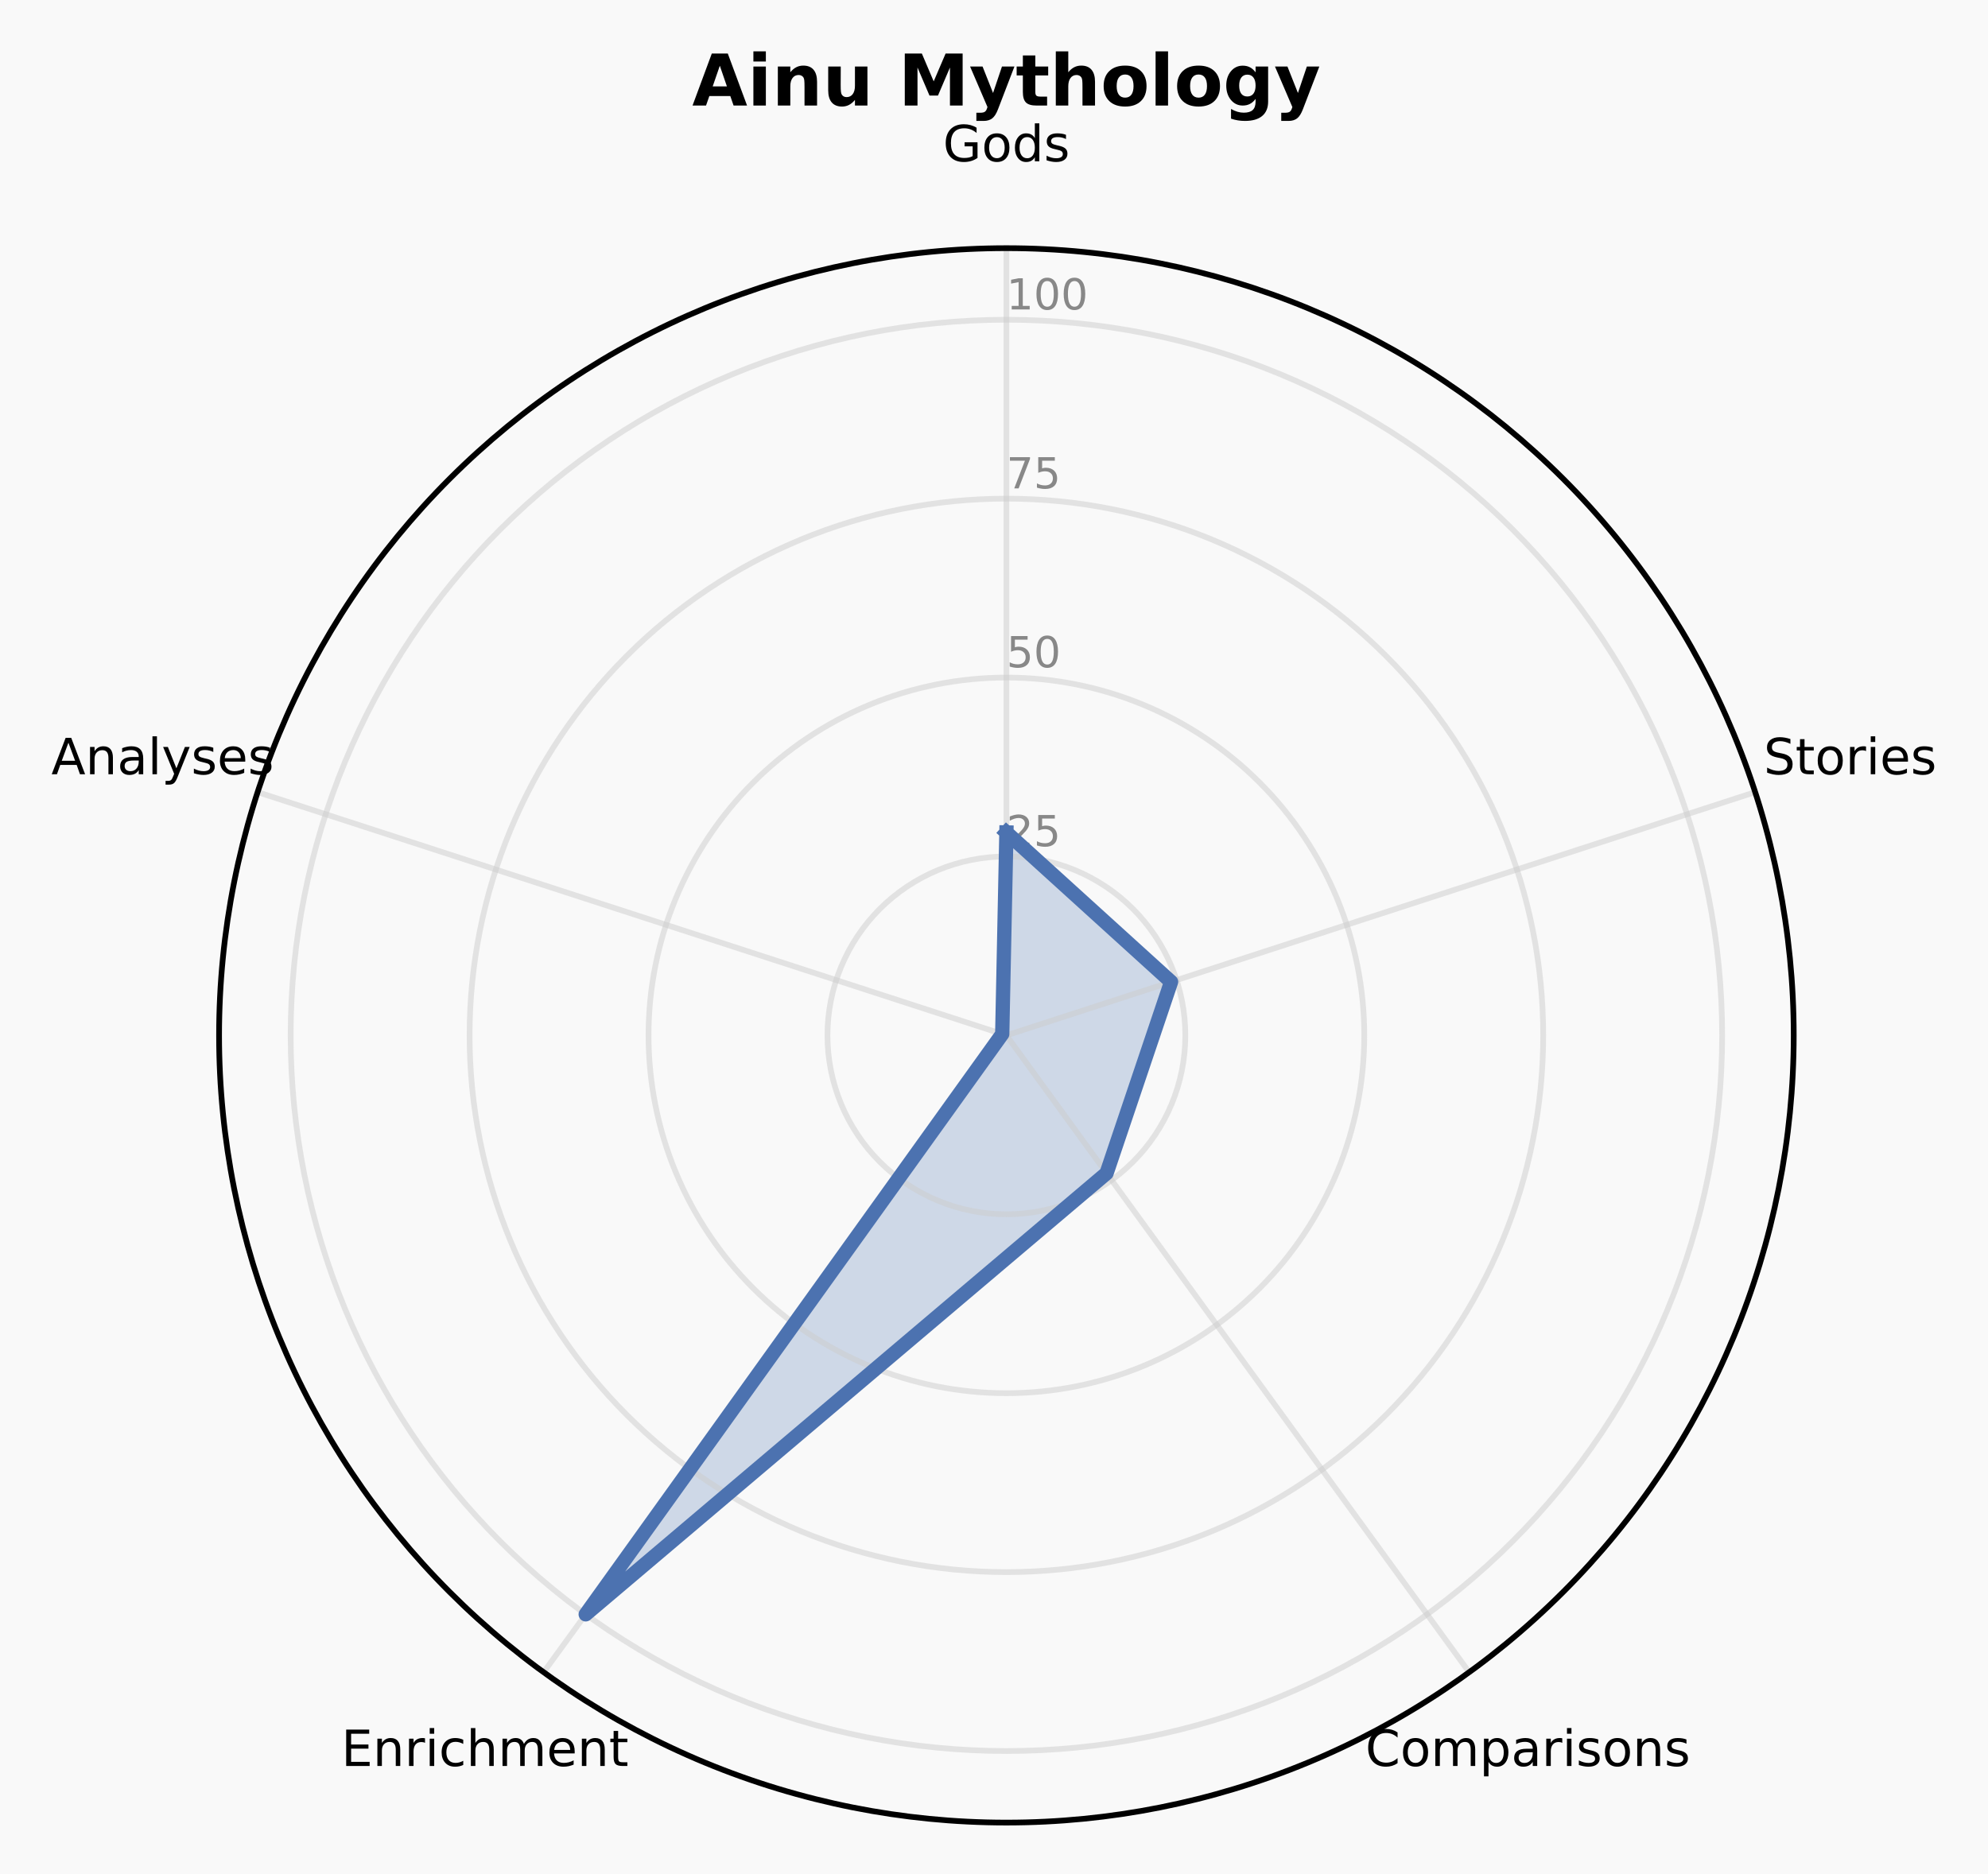
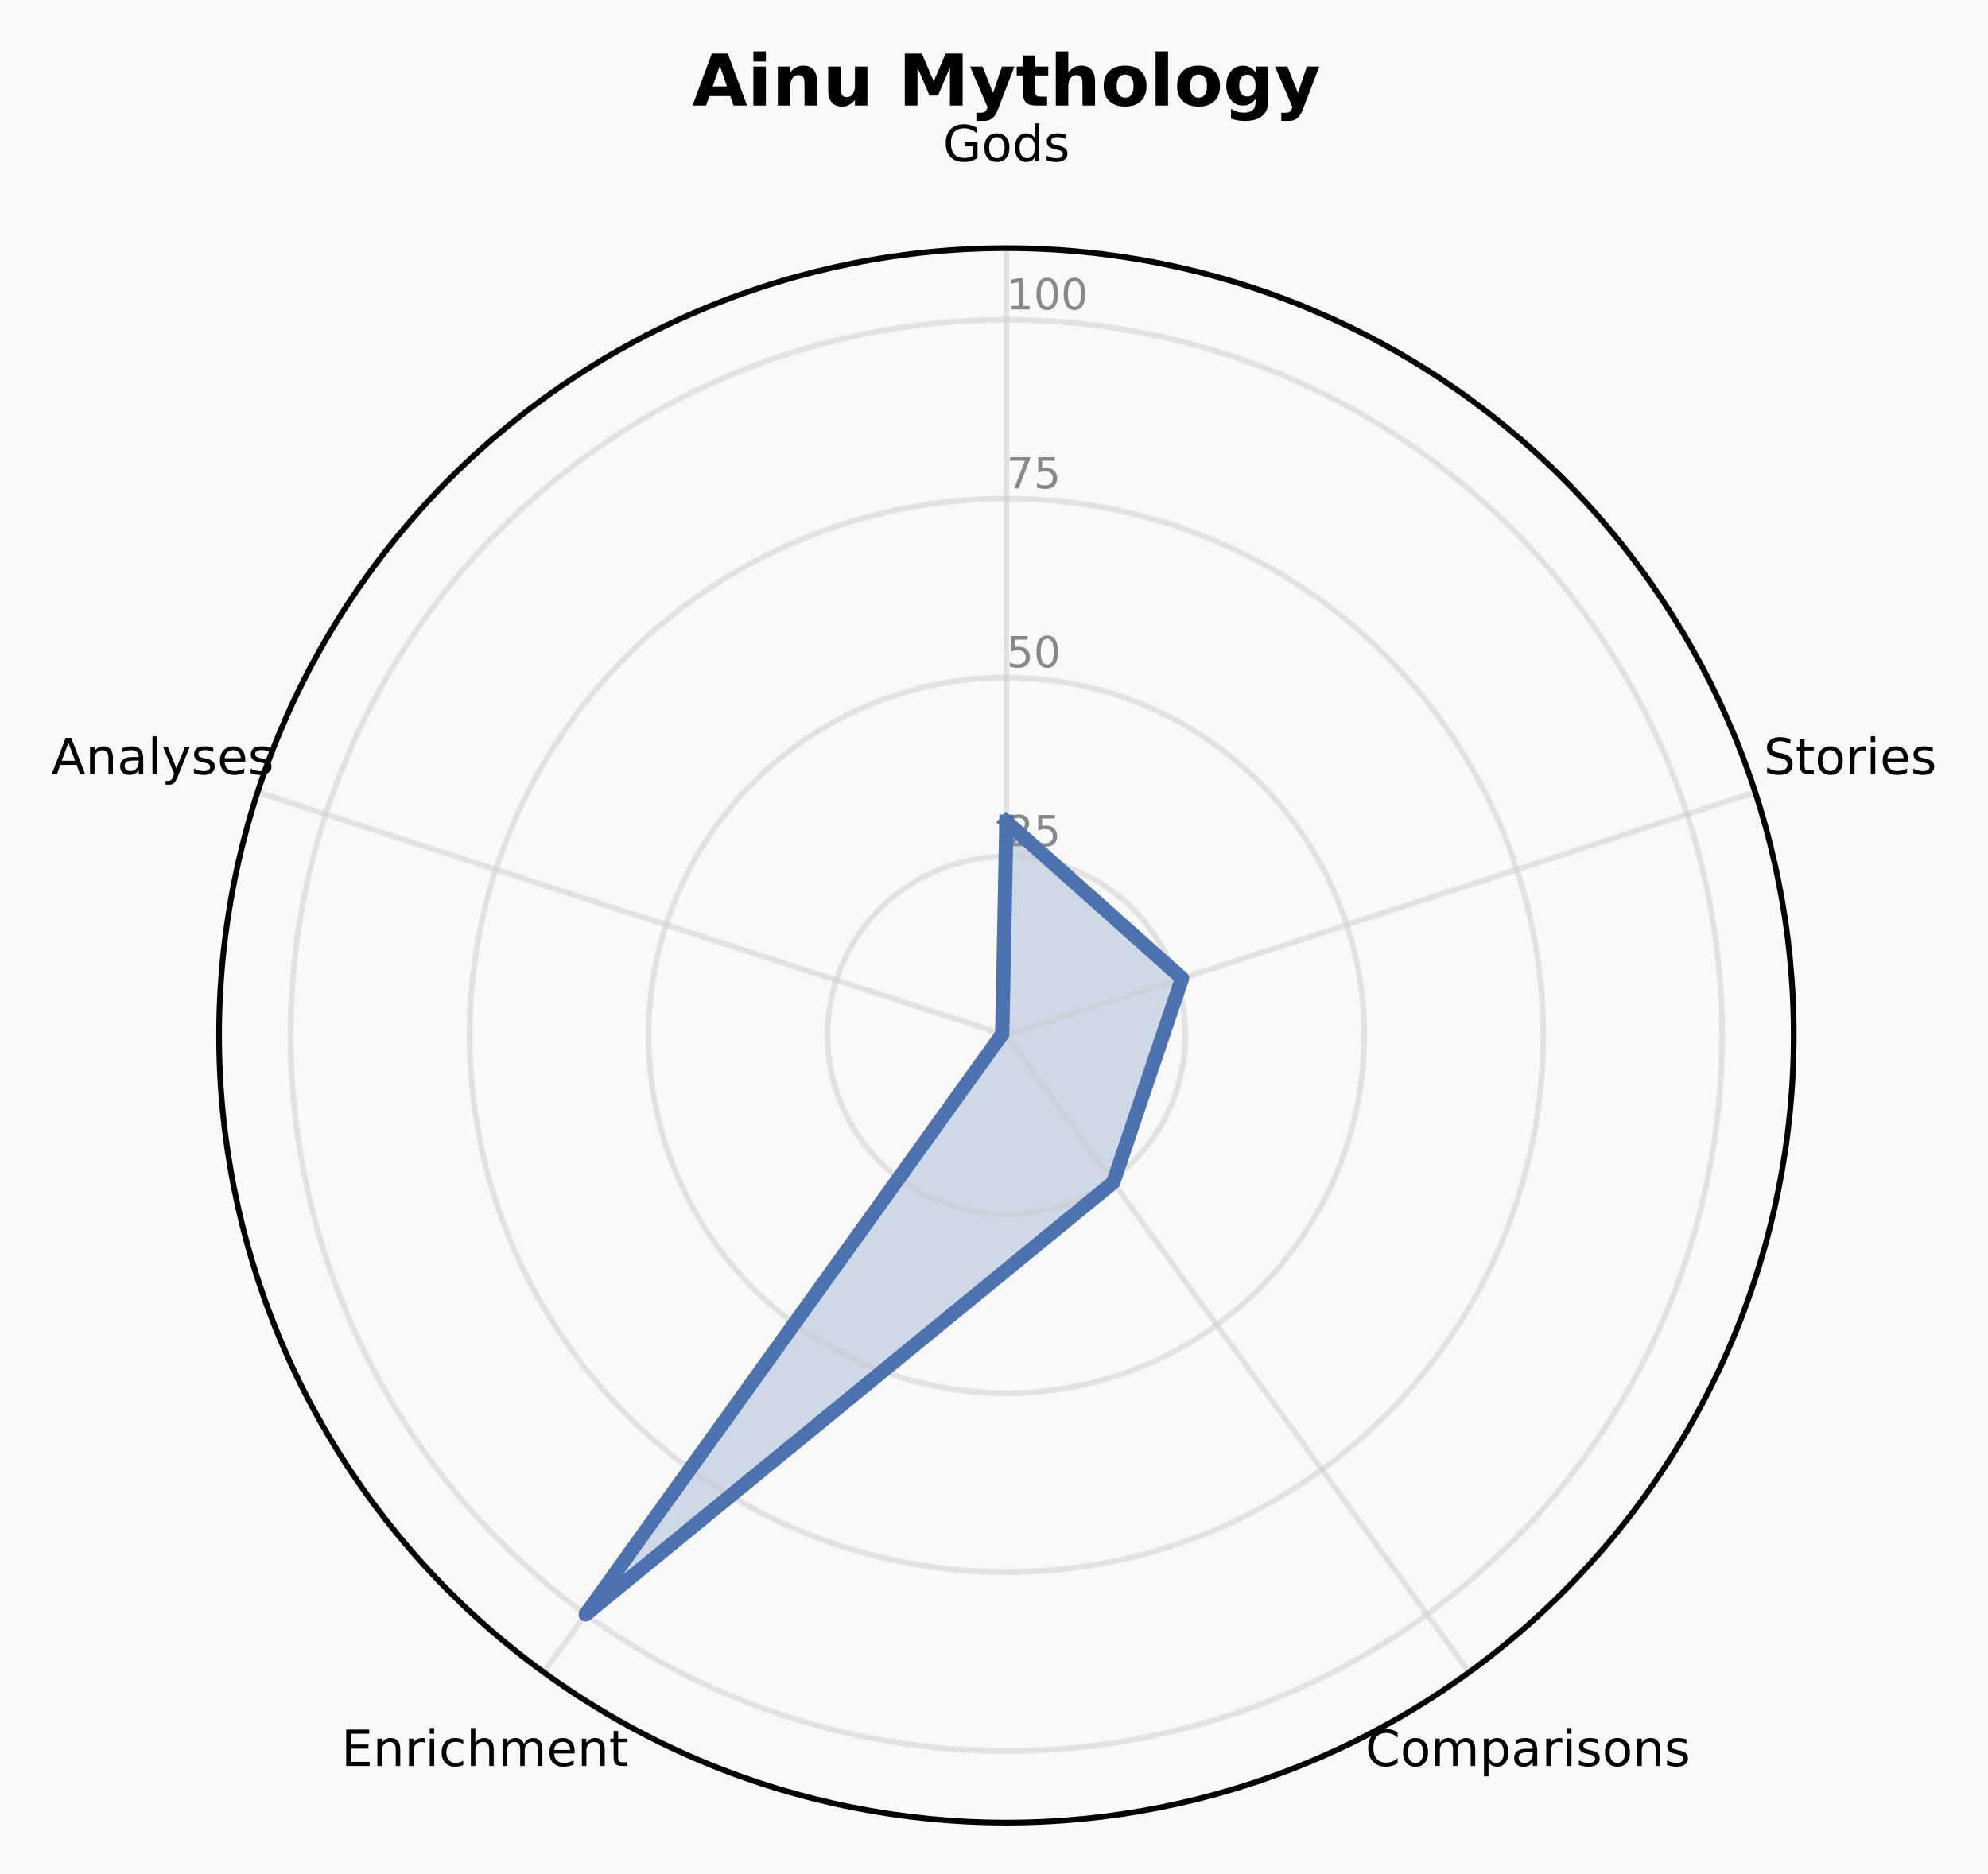
<svg xmlns="http://www.w3.org/2000/svg" xmlns:xlink="http://www.w3.org/1999/xlink" width="278.709pt" height="262.758pt" viewBox="0 0 278.709 262.758" version="1.1">
  <defs>
    <style type="text/css">*{stroke-linejoin: round; stroke-linecap: butt}</style>
  </defs>
  <g id="figure_1">
    <g id="patch_1">
      <path d="M 0 262.758  L 278.709 262.758  L 278.709 0  L 0 0  z " style="fill: #f9f9f9" />
    </g>
    <g id="axes_1">
      <g id="patch_2">
        <path d="M 251.473 145.178  C 251.473 130.683 248.618 116.329 243.071 102.938  C 237.524 89.546 229.393 77.377 219.143 67.128  C 208.894 56.878 196.725 48.748 183.334 43.201  C 169.942 37.654 155.588 34.798 141.093 34.798  C 126.598 34.798 112.244 37.654 98.853 43.201  C 85.461 48.748 73.293 56.878 63.043 67.128  C 52.794 77.377 44.663 89.546 39.116 102.938  C 33.569 116.329 30.714 130.683 30.714 145.178  C 30.714 159.673 33.569 174.027 39.116 187.418  C 44.663 200.81 52.794 212.979 63.043 223.228  C 73.293 233.478 85.461 241.609 98.853 247.155  C 112.244 252.702 126.598 255.558 141.093 255.558  C 155.588 255.558 169.942 252.702 183.334 247.155  C 196.725 241.609 208.894 233.478 219.143 223.228  C 229.393 212.979 237.524 200.81 243.071 187.418  C 248.618 174.027 251.473 159.673 251.473 145.178  M 141.093 145.178  C 141.093 145.178 141.093 145.178 141.093 145.178  C 141.093 145.178 141.093 145.178 141.093 145.178  C 141.093 145.178 141.093 145.178 141.093 145.178  C 141.093 145.178 141.093 145.178 141.093 145.178  C 141.093 145.178 141.093 145.178 141.093 145.178  C 141.093 145.178 141.093 145.178 141.093 145.178  C 141.093 145.178 141.093 145.178 141.093 145.178  C 141.093 145.178 141.093 145.178 141.093 145.178  C 141.093 145.178 141.093 145.178 141.093 145.178  C 141.093 145.178 141.093 145.178 141.093 145.178  C 141.093 145.178 141.093 145.178 141.093 145.178  C 141.093 145.178 141.093 145.178 141.093 145.178  C 141.093 145.178 141.093 145.178 141.093 145.178  C 141.093 145.178 141.093 145.178 141.093 145.178  C 141.093 145.178 141.093 145.178 141.093 145.178  C 141.093 145.178 141.093 145.178 141.093 145.178  z " style="fill: #f9f9f9" />
      </g>
      <g id="patch_3">
-         <path d="M 141.093 116.722  L 164.182 137.676  L 155.136 164.507  L 82.112 226.359  L 140.508 144.988  z " clip-path="url(#pe33386f9a4)" style="fill: #4c72b0; opacity: 0.25; stroke: #4c72b0; stroke-linejoin: miter" />
+         <path d="M 141.093 115.224  L 165.721 137.176  L 156.073 165.795  L 82.112 226.359  L 140.508 144.988  z " clip-path="url(#p80a56d1b6e)" style="fill: #4c72b0; opacity: 0.25; stroke: #4c72b0; stroke-linejoin: miter" />
      </g>
      <g id="matplotlib.axis_1">
        <g id="xtick_1">
          <g id="line2d_1">
-             <path d="M 141.093 145.178  L 141.093 34.798  " clip-path="url(#pe33386f9a4)" style="fill: none; stroke: #cccccc; stroke-opacity: 0.5; stroke-width: 0.8; stroke-linecap: square" />
+             <path d="M 141.093 145.178  L 141.093 34.798  " clip-path="url(#p80a56d1b6e)" style="fill: none; stroke: #cccccc; stroke-opacity: 0.5; stroke-width: 0.8; stroke-linecap: square" />
          </g>
          <g id="text_1">
            <g transform="translate(132.1945 22.61707) scale(0.07 -0.07)">
              <defs>
                <path id="DejaVuSans-2a" d="M 3809 666  L 3809 1919  L 2778 1919  L 2778 2438  L 4434 2438  L 4434 434  Q 4069 175 3628 42  Q 3188 -91 2688 -91  Q 1594 -91 976 548  Q 359 1188 359 2328  Q 359 3472 976 4111  Q 1594 4750 2688 4750  Q 3144 4750 3555 4637  Q 3966 4525 4313 4306  L 4313 3634  Q 3963 3931 3569 4081  Q 3175 4231 2741 4231  Q 1884 4231 1454 3753  Q 1025 3275 1025 2328  Q 1025 1384 1454 906  Q 1884 428 2741 428  Q 3075 428 3337 486  Q 3600 544 3809 666  z " transform="scale(0.015625)" />
                <path id="DejaVuSans-52" d="M 1959 3097  Q 1497 3097 1228 2736  Q 959 2375 959 1747  Q 959 1119 1226 758  Q 1494 397 1959 397  Q 2419 397 2687 759  Q 2956 1122 2956 1747  Q 2956 2369 2687 2733  Q 2419 3097 1959 3097  z M 1959 3584  Q 2709 3584 3137 3096  Q 3566 2609 3566 1747  Q 3566 888 3137 398  Q 2709 -91 1959 -91  Q 1206 -91 779 398  Q 353 888 353 1747  Q 353 2609 779 3096  Q 1206 3584 1959 3584  z " transform="scale(0.015625)" />
                <path id="DejaVuSans-47" d="M 2906 2969  L 2906 4863  L 3481 4863  L 3481 0  L 2906 0  L 2906 525  Q 2725 213 2448 61  Q 2172 -91 1784 -91  Q 1150 -91 751 415  Q 353 922 353 1747  Q 353 2572 751 3078  Q 1150 3584 1784 3584  Q 2172 3584 2448 3432  Q 2725 3281 2906 2969  z M 947 1747  Q 947 1113 1208 752  Q 1469 391 1925 391  Q 2381 391 2643 752  Q 2906 1113 2906 1747  Q 2906 2381 2643 2742  Q 2381 3103 1925 3103  Q 1469 3103 1208 2742  Q 947 2381 947 1747  z " transform="scale(0.015625)" />
                <path id="DejaVuSans-56" d="M 2834 3397  L 2834 2853  Q 2591 2978 2328 3040  Q 2066 3103 1784 3103  Q 1356 3103 1142 2972  Q 928 2841 928 2578  Q 928 2378 1081 2264  Q 1234 2150 1697 2047  L 1894 2003  Q 2506 1872 2764 1633  Q 3022 1394 3022 966  Q 3022 478 2636 193  Q 2250 -91 1575 -91  Q 1294 -91 989 -36  Q 684 19 347 128  L 347 722  Q 666 556 975 473  Q 1284 391 1588 391  Q 1994 391 2212 530  Q 2431 669 2431 922  Q 2431 1156 2273 1281  Q 2116 1406 1581 1522  L 1381 1569  Q 847 1681 609 1914  Q 372 2147 372 2553  Q 372 3047 722 3315  Q 1072 3584 1716 3584  Q 2034 3584 2315 3537  Q 2597 3491 2834 3397  z " transform="scale(0.015625)" />
              </defs>
              <use xlink:href="#DejaVuSans-2a" />
              <use xlink:href="#DejaVuSans-52" transform="translate(77.48438 0)" />
              <use xlink:href="#DejaVuSans-47" transform="translate(138.6719 0)" />
              <use xlink:href="#DejaVuSans-56" transform="translate(202.1562 0)" />
            </g>
          </g>
        </g>
        <g id="xtick_2">
          <g id="line2d_2">
-             <path d="M 141.093 145.178  L 246.07 111.069  " clip-path="url(#pe33386f9a4)" style="fill: none; stroke: #cccccc; stroke-opacity: 0.5; stroke-width: 0.8; stroke-linecap: square" />
+             <path d="M 141.093 145.178  L 246.07 111.069  " clip-path="url(#p80a56d1b6e)" style="fill: none; stroke: #cccccc; stroke-opacity: 0.5; stroke-width: 0.8; stroke-linecap: square" />
          </g>
          <g id="text_2">
            <g transform="translate(247.2616 108.5613) scale(0.07 -0.07)">
              <defs>
                <path id="DejaVuSans-36" d="M 3425 4513  L 3425 3897  Q 3066 4069 2747 4153  Q 2428 4238 2131 4238  Q 1616 4238 1336 4038  Q 1056 3838 1056 3469  Q 1056 3159 1242 3001  Q 1428 2844 1947 2747  L 2328 2669  Q 3034 2534 3370 2195  Q 3706 1856 3706 1288  Q 3706 609 3251 259  Q 2797 -91 1919 -91  Q 1588 -91 1214 -16  Q 841 59 441 206  L 441 856  Q 825 641 1194 531  Q 1563 422 1919 422  Q 2459 422 2753 634  Q 3047 847 3047 1241  Q 3047 1584 2836 1778  Q 2625 1972 2144 2069  L 1759 2144  Q 1053 2284 737 2584  Q 422 2884 422 3419  Q 422 4038 858 4394  Q 1294 4750 2059 4750  Q 2388 4750 2728 4690  Q 3069 4631 3425 4513  z " transform="scale(0.015625)" />
                <path id="DejaVuSans-57" d="M 1172 4494  L 1172 3500  L 2356 3500  L 2356 3053  L 1172 3053  L 1172 1153  Q 1172 725 1289 603  Q 1406 481 1766 481  L 2356 481  L 2356 0  L 1766 0  Q 1100 0 847 248  Q 594 497 594 1153  L 594 3053  L 172 3053  L 172 3500  L 594 3500  L 594 4494  L 1172 4494  z " transform="scale(0.015625)" />
                <path id="DejaVuSans-55" d="M 2631 2963  Q 2534 3019 2420 3045  Q 2306 3072 2169 3072  Q 1681 3072 1420 2755  Q 1159 2438 1159 1844  L 1159 0  L 581 0  L 581 3500  L 1159 3500  L 1159 2956  Q 1341 3275 1631 3429  Q 1922 3584 2338 3584  Q 2397 3584 2469 3576  Q 2541 3569 2628 3553  L 2631 2963  z " transform="scale(0.015625)" />
                <path id="DejaVuSans-4c" d="M 603 3500  L 1178 3500  L 1178 0  L 603 0  L 603 3500  z M 603 4863  L 1178 4863  L 1178 4134  L 603 4134  L 603 4863  z " transform="scale(0.015625)" />
                <path id="DejaVuSans-48" d="M 3597 1894  L 3597 1613  L 953 1613  Q 991 1019 1311 708  Q 1631 397 2203 397  Q 2534 397 2845 478  Q 3156 559 3463 722  L 3463 178  Q 3153 47 2828 -22  Q 2503 -91 2169 -91  Q 1331 -91 842 396  Q 353 884 353 1716  Q 353 2575 817 3079  Q 1281 3584 2069 3584  Q 2775 3584 3186 3129  Q 3597 2675 3597 1894  z M 3022 2063  Q 3016 2534 2758 2815  Q 2500 3097 2075 3097  Q 1594 3097 1305 2825  Q 1016 2553 972 2059  L 3022 2063  z " transform="scale(0.015625)" />
              </defs>
              <use xlink:href="#DejaVuSans-36" />
              <use xlink:href="#DejaVuSans-57" transform="translate(63.48438 0)" />
              <use xlink:href="#DejaVuSans-52" transform="translate(102.6875 0)" />
              <use xlink:href="#DejaVuSans-55" transform="translate(163.875 0)" />
              <use xlink:href="#DejaVuSans-4c" transform="translate(204.9844 0)" />
              <use xlink:href="#DejaVuSans-48" transform="translate(232.7656 0)" />
              <use xlink:href="#DejaVuSans-56" transform="translate(294.2969 0)" />
            </g>
          </g>
        </g>
        <g id="xtick_3">
          <g id="line2d_3">
-             <path d="M 141.093 145.178  L 205.973 234.477  " clip-path="url(#pe33386f9a4)" style="fill: none; stroke: #cccccc; stroke-opacity: 0.5; stroke-width: 0.8; stroke-linecap: square" />
+             <path d="M 141.093 145.178  L 205.973 234.477  " clip-path="url(#p80a56d1b6e)" style="fill: none; stroke: #cccccc; stroke-opacity: 0.5; stroke-width: 0.8; stroke-linecap: square" />
          </g>
          <g id="text_3">
            <g transform="translate(191.4228 247.6219) scale(0.07 -0.07)">
              <defs>
                <path id="DejaVuSans-26" d="M 4122 4306  L 4122 3641  Q 3803 3938 3442 4084  Q 3081 4231 2675 4231  Q 1875 4231 1450 3742  Q 1025 3253 1025 2328  Q 1025 1406 1450 917  Q 1875 428 2675 428  Q 3081 428 3442 575  Q 3803 722 4122 1019  L 4122 359  Q 3791 134 3420 21  Q 3050 -91 2638 -91  Q 1578 -91 968 557  Q 359 1206 359 2328  Q 359 3453 968 4101  Q 1578 4750 2638 4750  Q 3056 4750 3426 4639  Q 3797 4528 4122 4306  z " transform="scale(0.015625)" />
                <path id="DejaVuSans-50" d="M 3328 2828  Q 3544 3216 3844 3400  Q 4144 3584 4550 3584  Q 5097 3584 5394 3201  Q 5691 2819 5691 2113  L 5691 0  L 5113 0  L 5113 2094  Q 5113 2597 4934 2840  Q 4756 3084 4391 3084  Q 3944 3084 3684 2787  Q 3425 2491 3425 1978  L 3425 0  L 2847 0  L 2847 2094  Q 2847 2600 2669 2842  Q 2491 3084 2119 3084  Q 1678 3084 1418 2786  Q 1159 2488 1159 1978  L 1159 0  L 581 0  L 581 3500  L 1159 3500  L 1159 2956  Q 1356 3278 1631 3431  Q 1906 3584 2284 3584  Q 2666 3584 2933 3390  Q 3200 3197 3328 2828  z " transform="scale(0.015625)" />
                <path id="DejaVuSans-53" d="M 1159 525  L 1159 -1331  L 581 -1331  L 581 3500  L 1159 3500  L 1159 2969  Q 1341 3281 1617 3432  Q 1894 3584 2278 3584  Q 2916 3584 3314 3078  Q 3713 2572 3713 1747  Q 3713 922 3314 415  Q 2916 -91 2278 -91  Q 1894 -91 1617 61  Q 1341 213 1159 525  z M 3116 1747  Q 3116 2381 2855 2742  Q 2594 3103 2138 3103  Q 1681 3103 1420 2742  Q 1159 2381 1159 1747  Q 1159 1113 1420 752  Q 1681 391 2138 391  Q 2594 391 2855 752  Q 3116 1113 3116 1747  z " transform="scale(0.015625)" />
                <path id="DejaVuSans-44" d="M 2194 1759  Q 1497 1759 1228 1600  Q 959 1441 959 1056  Q 959 750 1161 570  Q 1363 391 1709 391  Q 2188 391 2477 730  Q 2766 1069 2766 1631  L 2766 1759  L 2194 1759  z M 3341 1997  L 3341 0  L 2766 0  L 2766 531  Q 2569 213 2275 61  Q 1981 -91 1556 -91  Q 1019 -91 701 211  Q 384 513 384 1019  Q 384 1609 779 1909  Q 1175 2209 1959 2209  L 2766 2209  L 2766 2266  Q 2766 2663 2505 2880  Q 2244 3097 1772 3097  Q 1472 3097 1187 3025  Q 903 2953 641 2809  L 641 3341  Q 956 3463 1253 3523  Q 1550 3584 1831 3584  Q 2591 3584 2966 3190  Q 3341 2797 3341 1997  z " transform="scale(0.015625)" />
                <path id="DejaVuSans-51" d="M 3513 2113  L 3513 0  L 2938 0  L 2938 2094  Q 2938 2591 2744 2837  Q 2550 3084 2163 3084  Q 1697 3084 1428 2787  Q 1159 2491 1159 1978  L 1159 0  L 581 0  L 581 3500  L 1159 3500  L 1159 2956  Q 1366 3272 1645 3428  Q 1925 3584 2291 3584  Q 2894 3584 3203 3211  Q 3513 2838 3513 2113  z " transform="scale(0.015625)" />
              </defs>
              <use xlink:href="#DejaVuSans-26" />
              <use xlink:href="#DejaVuSans-52" transform="translate(69.82812 0)" />
              <use xlink:href="#DejaVuSans-50" transform="translate(131.0156 0)" />
              <use xlink:href="#DejaVuSans-53" transform="translate(228.4219 0)" />
              <use xlink:href="#DejaVuSans-44" transform="translate(291.9062 0)" />
              <use xlink:href="#DejaVuSans-55" transform="translate(353.1875 0)" />
              <use xlink:href="#DejaVuSans-4c" transform="translate(394.2969 0)" />
              <use xlink:href="#DejaVuSans-56" transform="translate(422.0781 0)" />
              <use xlink:href="#DejaVuSans-52" transform="translate(474.1719 0)" />
              <use xlink:href="#DejaVuSans-51" transform="translate(535.3594 0)" />
              <use xlink:href="#DejaVuSans-56" transform="translate(598.7344 0)" />
            </g>
          </g>
        </g>
        <g id="xtick_4">
          <g id="line2d_4">
-             <path d="M 141.093 145.178  L 76.214 234.477  " clip-path="url(#pe33386f9a4)" style="fill: none; stroke: #cccccc; stroke-opacity: 0.5; stroke-width: 0.8; stroke-linecap: square" />
+             <path d="M 141.093 145.178  L 76.214 234.477  " clip-path="url(#p80a56d1b6e)" style="fill: none; stroke: #cccccc; stroke-opacity: 0.5; stroke-width: 0.8; stroke-linecap: square" />
          </g>
          <g id="text_4">
            <g transform="translate(47.8483 247.6219) scale(0.07 -0.07)">
              <defs>
                <path id="DejaVuSans-28" d="M 628 4666  L 3578 4666  L 3578 4134  L 1259 4134  L 1259 2753  L 3481 2753  L 3481 2222  L 1259 2222  L 1259 531  L 3634 531  L 3634 0  L 628 0  L 628 4666  z " transform="scale(0.015625)" />
                <path id="DejaVuSans-46" d="M 3122 3366  L 3122 2828  Q 2878 2963 2633 3030  Q 2388 3097 2138 3097  Q 1578 3097 1268 2742  Q 959 2388 959 1747  Q 959 1106 1268 751  Q 1578 397 2138 397  Q 2388 397 2633 464  Q 2878 531 3122 666  L 3122 134  Q 2881 22 2623 -34  Q 2366 -91 2075 -91  Q 1284 -91 818 406  Q 353 903 353 1747  Q 353 2603 823 3093  Q 1294 3584 2113 3584  Q 2378 3584 2631 3529  Q 2884 3475 3122 3366  z " transform="scale(0.015625)" />
                <path id="DejaVuSans-4b" d="M 3513 2113  L 3513 0  L 2938 0  L 2938 2094  Q 2938 2591 2744 2837  Q 2550 3084 2163 3084  Q 1697 3084 1428 2787  Q 1159 2491 1159 1978  L 1159 0  L 581 0  L 581 4863  L 1159 4863  L 1159 2956  Q 1366 3272 1645 3428  Q 1925 3584 2291 3584  Q 2894 3584 3203 3211  Q 3513 2838 3513 2113  z " transform="scale(0.015625)" />
              </defs>
              <use xlink:href="#DejaVuSans-28" />
              <use xlink:href="#DejaVuSans-51" transform="translate(63.1875 0)" />
              <use xlink:href="#DejaVuSans-55" transform="translate(126.5625 0)" />
              <use xlink:href="#DejaVuSans-4c" transform="translate(167.6719 0)" />
              <use xlink:href="#DejaVuSans-46" transform="translate(195.4531 0)" />
              <use xlink:href="#DejaVuSans-4b" transform="translate(250.4375 0)" />
              <use xlink:href="#DejaVuSans-50" transform="translate(313.8125 0)" />
              <use xlink:href="#DejaVuSans-48" transform="translate(411.2188 0)" />
              <use xlink:href="#DejaVuSans-51" transform="translate(472.75 0)" />
              <use xlink:href="#DejaVuSans-57" transform="translate(536.125 0)" />
            </g>
          </g>
        </g>
        <g id="xtick_5">
          <g id="line2d_5">
-             <path d="M 141.093 145.178  L 36.116 111.069  " clip-path="url(#pe33386f9a4)" style="fill: none; stroke: #cccccc; stroke-opacity: 0.5; stroke-width: 0.8; stroke-linecap: square" />
+             <path d="M 141.093 145.178  L 36.116 111.069  " clip-path="url(#p80a56d1b6e)" style="fill: none; stroke: #cccccc; stroke-opacity: 0.5; stroke-width: 0.8; stroke-linecap: square" />
          </g>
          <g id="text_5">
            <g transform="translate(7.2 108.5613) scale(0.07 -0.07)">
              <defs>
                <path id="DejaVuSans-24" d="M 2188 4044  L 1331 1722  L 3047 1722  L 2188 4044  z M 1831 4666  L 2547 4666  L 4325 0  L 3669 0  L 3244 1197  L 1141 1197  L 716 0  L 50 0  L 1831 4666  z " transform="scale(0.015625)" />
                <path id="DejaVuSans-4f" d="M 603 4863  L 1178 4863  L 1178 0  L 603 0  L 603 4863  z " transform="scale(0.015625)" />
                <path id="DejaVuSans-5c" d="M 2059 -325  Q 1816 -950 1584 -1140  Q 1353 -1331 966 -1331  L 506 -1331  L 506 -850  L 844 -850  Q 1081 -850 1212 -737  Q 1344 -625 1503 -206  L 1606 56  L 191 3500  L 800 3500  L 1894 763  L 2988 3500  L 3597 3500  L 2059 -325  z " transform="scale(0.015625)" />
              </defs>
              <use xlink:href="#DejaVuSans-24" />
              <use xlink:href="#DejaVuSans-51" transform="translate(68.40625 0)" />
              <use xlink:href="#DejaVuSans-44" transform="translate(131.7812 0)" />
              <use xlink:href="#DejaVuSans-4f" transform="translate(193.0625 0)" />
              <use xlink:href="#DejaVuSans-5c" transform="translate(220.8438 0)" />
              <use xlink:href="#DejaVuSans-56" transform="translate(280.0312 0)" />
              <use xlink:href="#DejaVuSans-48" transform="translate(332.125 0)" />
              <use xlink:href="#DejaVuSans-56" transform="translate(393.6562 0)" />
            </g>
          </g>
        </g>
      </g>
      <g id="matplotlib.axis_2">
        <g id="ytick_1">
          <g id="line2d_6">
-             <path d="M 141.093 120.092  C 144.388 120.092 147.65 120.741 150.693 122.001  C 153.737 123.262 156.503 125.11 158.832 127.439  C 161.161 129.769 163.009 132.534 164.27 135.578  C 165.531 138.621 166.18 141.884 166.18 145.178  C 166.18 148.472 165.531 151.735 164.27 154.778  C 163.009 157.822 161.161 160.587 158.832 162.917  C 156.503 165.246 153.737 167.094 150.693 168.355  C 147.65 169.615 144.388 170.264 141.093 170.264  C 137.799 170.264 134.537 169.615 131.493 168.355  C 128.45 167.094 125.684 165.246 123.355 162.917  C 121.025 160.587 119.177 157.822 117.917 154.778  C 116.656 151.735 116.007 148.472 116.007 145.178  C 116.007 141.884 116.656 138.621 117.917 135.578  C 119.177 132.534 121.025 129.769 123.355 127.439  C 125.684 125.11 128.45 123.262 131.493 122.001  C 134.537 120.741 137.799 120.092 141.093 120.092  " clip-path="url(#pe33386f9a4)" style="fill: none; stroke: #cccccc; stroke-opacity: 0.5; stroke-width: 0.8; stroke-linecap: square" />
+             <path d="M 141.093 120.092  C 144.388 120.092 147.65 120.741 150.693 122.001  C 153.737 123.262 156.503 125.11 158.832 127.439  C 161.161 129.769 163.009 132.534 164.27 135.578  C 165.531 138.621 166.18 141.884 166.18 145.178  C 166.18 148.472 165.531 151.735 164.27 154.778  C 163.009 157.822 161.161 160.587 158.832 162.917  C 156.503 165.246 153.737 167.094 150.693 168.355  C 147.65 169.615 144.388 170.264 141.093 170.264  C 137.799 170.264 134.537 169.615 131.493 168.355  C 128.45 167.094 125.684 165.246 123.355 162.917  C 121.025 160.587 119.177 157.822 117.917 154.778  C 116.656 151.735 116.007 148.472 116.007 145.178  C 116.007 141.884 116.656 138.621 117.917 135.578  C 119.177 132.534 121.025 129.769 123.355 127.439  C 125.684 125.11 128.45 123.262 131.493 122.001  C 134.537 120.741 137.799 120.092 141.093 120.092  " clip-path="url(#p80a56d1b6e)" style="fill: none; stroke: #cccccc; stroke-opacity: 0.5; stroke-width: 0.8; stroke-linecap: square" />
          </g>
          <g id="text_6">
            <g style="fill: #888888" transform="translate(141.0933 118.6504) scale(0.06 -0.06)">
              <defs>
                <path id="DejaVuSans-15" d="M 1228 531  L 3431 531  L 3431 0  L 469 0  L 469 531  Q 828 903 1448 1529  Q 2069 2156 2228 2338  Q 2531 2678 2651 2914  Q 2772 3150 2772 3378  Q 2772 3750 2511 3984  Q 2250 4219 1831 4219  Q 1534 4219 1204 4116  Q 875 4013 500 3803  L 500 4441  Q 881 4594 1212 4672  Q 1544 4750 1819 4750  Q 2544 4750 2975 4387  Q 3406 4025 3406 3419  Q 3406 3131 3298 2873  Q 3191 2616 2906 2266  Q 2828 2175 2409 1742  Q 1991 1309 1228 531  z " transform="scale(0.015625)" />
                <path id="DejaVuSans-18" d="M 691 4666  L 3169 4666  L 3169 4134  L 1269 4134  L 1269 2991  Q 1406 3038 1543 3061  Q 1681 3084 1819 3084  Q 2600 3084 3056 2656  Q 3513 2228 3513 1497  Q 3513 744 3044 326  Q 2575 -91 1722 -91  Q 1428 -91 1123 -41  Q 819 9 494 109  L 494 744  Q 775 591 1075 516  Q 1375 441 1709 441  Q 2250 441 2565 725  Q 2881 1009 2881 1497  Q 2881 1984 2565 2268  Q 2250 2553 1709 2553  Q 1456 2553 1204 2497  Q 953 2441 691 2322  L 691 4666  z " transform="scale(0.015625)" />
              </defs>
              <use xlink:href="#DejaVuSans-15" />
              <use xlink:href="#DejaVuSans-18" transform="translate(63.625 0)" />
            </g>
          </g>
        </g>
        <g id="ytick_2">
          <g id="line2d_7">
-             <path d="M 141.093 95.005  C 147.682 95.005 154.206 96.303 160.293 98.825  C 166.381 101.346 171.912 105.042 176.571 109.701  C 181.229 114.36 184.925 119.891 187.447 125.978  C 189.968 132.065 191.266 138.589 191.266 145.178  C 191.266 151.767 189.968 158.291 187.447 164.378  C 184.925 170.465 181.229 175.997 176.571 180.655  C 171.912 185.314 166.381 189.01 160.293 191.531  C 154.206 194.053 147.682 195.351 141.093 195.351  C 134.505 195.351 127.98 194.053 121.893 191.531  C 115.806 189.01 110.275 185.314 105.616 180.655  C 100.957 175.997 97.261 170.465 94.74 164.378  C 92.219 158.291 90.921 151.767 90.921 145.178  C 90.921 138.589 92.219 132.065 94.74 125.978  C 97.261 119.891 100.957 114.36 105.616 109.701  C 110.275 105.042 115.806 101.346 121.893 98.825  C 127.98 96.303 134.505 95.005 141.093 95.005  " clip-path="url(#pe33386f9a4)" style="fill: none; stroke: #cccccc; stroke-opacity: 0.5; stroke-width: 0.8; stroke-linecap: square" />
+             <path d="M 141.093 95.005  C 147.682 95.005 154.206 96.303 160.293 98.825  C 166.381 101.346 171.912 105.042 176.571 109.701  C 181.229 114.36 184.925 119.891 187.447 125.978  C 189.968 132.065 191.266 138.589 191.266 145.178  C 191.266 151.767 189.968 158.291 187.447 164.378  C 184.925 170.465 181.229 175.997 176.571 180.655  C 171.912 185.314 166.381 189.01 160.293 191.531  C 154.206 194.053 147.682 195.351 141.093 195.351  C 134.505 195.351 127.98 194.053 121.893 191.531  C 115.806 189.01 110.275 185.314 105.616 180.655  C 100.957 175.997 97.261 170.465 94.74 164.378  C 92.219 158.291 90.921 151.767 90.921 145.178  C 90.921 138.589 92.219 132.065 94.74 125.978  C 97.261 119.891 100.957 114.36 105.616 109.701  C 110.275 105.042 115.806 101.346 121.893 98.825  C 127.98 96.303 134.505 95.005 141.093 95.005  " clip-path="url(#p80a56d1b6e)" style="fill: none; stroke: #cccccc; stroke-opacity: 0.5; stroke-width: 0.8; stroke-linecap: square" />
          </g>
          <g id="text_7">
            <g style="fill: #888888" transform="translate(141.0933 93.56408) scale(0.06 -0.06)">
              <defs>
                <path id="DejaVuSans-13" d="M 2034 4250  Q 1547 4250 1301 3770  Q 1056 3291 1056 2328  Q 1056 1369 1301 889  Q 1547 409 2034 409  Q 2525 409 2770 889  Q 3016 1369 3016 2328  Q 3016 3291 2770 3770  Q 2525 4250 2034 4250  z M 2034 4750  Q 2819 4750 3233 4129  Q 3647 3509 3647 2328  Q 3647 1150 3233 529  Q 2819 -91 2034 -91  Q 1250 -91 836 529  Q 422 1150 422 2328  Q 422 3509 836 4129  Q 1250 4750 2034 4750  z " transform="scale(0.015625)" />
              </defs>
              <use xlink:href="#DejaVuSans-18" />
              <use xlink:href="#DejaVuSans-13" transform="translate(63.625 0)" />
            </g>
          </g>
        </g>
        <g id="ytick_3">
          <g id="line2d_8">
-             <path d="M 141.093 69.919  C 150.976 69.919 160.763 71.866 169.894 75.648  C 179.024 79.43 187.321 84.974 194.309 91.962  C 201.298 98.95 206.841 107.247 210.623 116.378  C 214.405 125.508 216.352 135.295 216.352 145.178  C 216.352 155.061 214.405 164.848 210.623 173.978  C 206.841 183.109 201.298 191.406 194.309 198.394  C 187.321 205.382 179.024 210.926 169.894 214.708  C 160.763 218.49 150.976 220.437 141.093 220.437  C 131.21 220.437 121.424 218.49 112.293 214.708  C 103.162 210.926 94.866 205.382 87.877 198.394  C 80.889 191.406 75.345 183.109 71.563 173.978  C 67.781 164.848 65.834 155.061 65.834 145.178  C 65.834 135.295 67.781 125.508 71.563 116.378  C 75.345 107.247 80.889 98.95 87.877 91.962  C 94.866 84.974 103.162 79.43 112.293 75.648  C 121.424 71.866 131.21 69.919 141.093 69.919  " clip-path="url(#pe33386f9a4)" style="fill: none; stroke: #cccccc; stroke-opacity: 0.5; stroke-width: 0.8; stroke-linecap: square" />
+             <path d="M 141.093 69.919  C 150.976 69.919 160.763 71.866 169.894 75.648  C 179.024 79.43 187.321 84.974 194.309 91.962  C 201.298 98.95 206.841 107.247 210.623 116.378  C 214.405 125.508 216.352 135.295 216.352 145.178  C 216.352 155.061 214.405 164.848 210.623 173.978  C 206.841 183.109 201.298 191.406 194.309 198.394  C 187.321 205.382 179.024 210.926 169.894 214.708  C 160.763 218.49 150.976 220.437 141.093 220.437  C 131.21 220.437 121.424 218.49 112.293 214.708  C 103.162 210.926 94.866 205.382 87.877 198.394  C 80.889 191.406 75.345 183.109 71.563 173.978  C 67.781 164.848 65.834 155.061 65.834 145.178  C 65.834 135.295 67.781 125.508 71.563 116.378  C 75.345 107.247 80.889 98.95 87.877 91.962  C 94.866 84.974 103.162 79.43 112.293 75.648  C 121.424 71.866 131.21 69.919 141.093 69.919  " clip-path="url(#p80a56d1b6e)" style="fill: none; stroke: #cccccc; stroke-opacity: 0.5; stroke-width: 0.8; stroke-linecap: square" />
          </g>
          <g id="text_8">
            <g style="fill: #888888" transform="translate(141.0933 68.47781) scale(0.06 -0.06)">
              <defs>
                <path id="DejaVuSans-1a" d="M 525 4666  L 3525 4666  L 3525 4397  L 1831 0  L 1172 0  L 2766 4134  L 525 4134  L 525 4666  z " transform="scale(0.015625)" />
              </defs>
              <use xlink:href="#DejaVuSans-1a" />
              <use xlink:href="#DejaVuSans-18" transform="translate(63.625 0)" />
            </g>
          </g>
        </g>
        <g id="ytick_4">
          <g id="line2d_9">
-             <path d="M 141.093 44.833  C 154.27 44.833 167.32 47.429 179.494 52.471  C 191.668 57.514 202.73 64.906 212.048 74.223  C 221.366 83.541 228.757 94.603 233.8 106.778  C 238.843 118.952 241.438 132.001 241.438 145.178  C 241.438 158.355 238.843 171.404 233.8 183.578  C 228.757 195.753 221.366 206.815 212.048 216.133  C 202.73 225.45 191.668 232.842 179.494 237.885  C 167.32 242.927 154.27 245.523 141.093 245.523  C 127.916 245.523 114.867 242.927 102.693 237.885  C 90.519 232.842 79.456 225.45 70.139 216.133  C 60.821 206.815 53.429 195.753 48.387 183.578  C 43.344 171.404 40.748 158.355 40.748 145.178  C 40.748 132.001 43.344 118.952 48.387 106.778  C 53.429 94.603 60.821 83.541 70.139 74.223  C 79.456 64.906 90.519 57.514 102.693 52.471  C 114.867 47.429 127.916 44.833 141.093 44.833  " clip-path="url(#pe33386f9a4)" style="fill: none; stroke: #cccccc; stroke-opacity: 0.5; stroke-width: 0.8; stroke-linecap: square" />
+             <path d="M 141.093 44.833  C 154.27 44.833 167.32 47.429 179.494 52.471  C 191.668 57.514 202.73 64.906 212.048 74.223  C 221.366 83.541 228.757 94.603 233.8 106.778  C 238.843 118.952 241.438 132.001 241.438 145.178  C 241.438 158.355 238.843 171.404 233.8 183.578  C 228.757 195.753 221.366 206.815 212.048 216.133  C 202.73 225.45 191.668 232.842 179.494 237.885  C 167.32 242.927 154.27 245.523 141.093 245.523  C 127.916 245.523 114.867 242.927 102.693 237.885  C 90.519 232.842 79.456 225.45 70.139 216.133  C 60.821 206.815 53.429 195.753 48.387 183.578  C 43.344 171.404 40.748 158.355 40.748 145.178  C 40.748 132.001 43.344 118.952 48.387 106.778  C 53.429 94.603 60.821 83.541 70.139 74.223  C 79.456 64.906 90.519 57.514 102.693 52.471  C 114.867 47.429 127.916 44.833 141.093 44.833  " clip-path="url(#p80a56d1b6e)" style="fill: none; stroke: #cccccc; stroke-opacity: 0.5; stroke-width: 0.8; stroke-linecap: square" />
          </g>
          <g id="text_9">
            <g style="fill: #888888" transform="translate(141.0933 43.39154) scale(0.06 -0.06)">
              <defs>
                <path id="DejaVuSans-14" d="M 794 531  L 1825 531  L 1825 4091  L 703 3866  L 703 4441  L 1819 4666  L 2450 4666  L 2450 531  L 3481 531  L 3481 0  L 794 0  L 794 531  z " transform="scale(0.015625)" />
              </defs>
              <use xlink:href="#DejaVuSans-14" />
              <use xlink:href="#DejaVuSans-13" transform="translate(63.625 0)" />
              <use xlink:href="#DejaVuSans-13" transform="translate(127.25 0)" />
            </g>
          </g>
        </g>
      </g>
      <g id="line2d_10">
-         <path d="M 141.093 116.722  L 164.182 137.676  L 155.136 164.507  L 82.112 226.359  L 140.508 144.988  L 141.093 116.722  " clip-path="url(#pe33386f9a4)" style="fill: none; stroke: #4c72b0; stroke-width: 2; stroke-linecap: square" />
+         <path d="M 141.093 115.224  L 165.721 137.176  L 156.073 165.795  L 82.112 226.359  L 140.508 144.988  L 141.093 115.224  " clip-path="url(#p80a56d1b6e)" style="fill: none; stroke: #4c72b0; stroke-width: 2; stroke-linecap: square" />
      </g>
      <g id="patch_4">
        <path d="M 141.093 34.798  C 126.598 34.798 112.244 37.654 98.853 43.201  C 85.461 48.748 73.293 56.878 63.043 67.128  C 52.794 77.377 44.663 89.546 39.116 102.938  C 33.569 116.329 30.714 130.683 30.714 145.178  C 30.714 159.673 33.569 174.027 39.116 187.418  C 44.663 200.81 52.794 212.979 63.043 223.228  C 73.293 233.478 85.461 241.609 98.853 247.155  C 112.244 252.702 126.598 255.558 141.093 255.558  C 155.588 255.558 169.942 252.702 183.334 247.155  C 196.725 241.609 208.894 233.478 219.143 223.228  C 229.393 212.979 237.524 200.81 243.071 187.418  C 248.618 174.027 251.473 159.673 251.473 145.178  C 251.473 130.683 248.618 116.329 243.071 102.938  C 237.524 89.546 229.393 77.377 219.143 67.128  C 208.894 56.878 196.725 48.748 183.334 43.201  C 169.942 37.654 155.588 34.798 141.093 34.798  " style="fill: none; stroke: #000000; stroke-width: 0.8; stroke-linejoin: miter; stroke-linecap: square" />
      </g>
      <g id="text_10">
        <g transform="translate(97.04327 14.79844) scale(0.1 -0.1)">
          <defs>
            <path id="DejaVuSans-Bold-24" d="M 3419 850  L 1538 850  L 1241 0  L 31 0  L 1759 4666  L 3194 4666  L 4922 0  L 3713 0  L 3419 850  z M 1838 1716  L 3116 1716  L 2478 3572  L 1838 1716  z " transform="scale(0.015625)" />
            <path id="DejaVuSans-Bold-4c" d="M 538 3500  L 1656 3500  L 1656 0  L 538 0  L 538 3500  z M 538 4863  L 1656 4863  L 1656 3950  L 538 3950  L 538 4863  z " transform="scale(0.015625)" />
            <path id="DejaVuSans-Bold-51" d="M 4056 2131  L 4056 0  L 2931 0  L 2931 347  L 2931 1631  Q 2931 2084 2911 2256  Q 2891 2428 2841 2509  Q 2775 2619 2662 2680  Q 2550 2741 2406 2741  Q 2056 2741 1856 2470  Q 1656 2200 1656 1722  L 1656 0  L 538 0  L 538 3500  L 1656 3500  L 1656 2988  Q 1909 3294 2193 3439  Q 2478 3584 2822 3584  Q 3428 3584 3742 3212  Q 4056 2841 4056 2131  z " transform="scale(0.015625)" />
            <path id="DejaVuSans-Bold-58" d="M 500 1363  L 500 3500  L 1625 3500  L 1625 3150  Q 1625 2866 1622 2436  Q 1619 2006 1619 1863  Q 1619 1441 1641 1255  Q 1663 1069 1716 984  Q 1784 875 1895 815  Q 2006 756 2150 756  Q 2500 756 2700 1025  Q 2900 1294 2900 1772  L 2900 3500  L 4019 3500  L 4019 0  L 2900 0  L 2900 506  Q 2647 200 2364 54  Q 2081 -91 1741 -91  Q 1134 -91 817 281  Q 500 653 500 1363  z " transform="scale(0.015625)" />
            <path id="DejaVuSans-Bold-3" transform="scale(0.015625)" />
            <path id="DejaVuSans-Bold-30" d="M 588 4666  L 2119 4666  L 3181 2169  L 4250 4666  L 5778 4666  L 5778 0  L 4641 0  L 4641 3413  L 3566 897  L 2803 897  L 1728 3413  L 1728 0  L 588 0  L 588 4666  z " transform="scale(0.015625)" />
            <path id="DejaVuSans-Bold-5c" d="M 78 3500  L 1197 3500  L 2138 1125  L 2938 3500  L 4056 3500  L 2584 -331  Q 2363 -916 2067 -1148  Q 1772 -1381 1288 -1381  L 641 -1381  L 641 -647  L 991 -647  Q 1275 -647 1404 -556  Q 1534 -466 1606 -231  L 1638 -134  L 78 3500  z " transform="scale(0.015625)" />
            <path id="DejaVuSans-Bold-57" d="M 1759 4494  L 1759 3500  L 2913 3500  L 2913 2700  L 1759 2700  L 1759 1216  Q 1759 972 1856 886  Q 1953 800 2241 800  L 2816 800  L 2816 0  L 1856 0  Q 1194 0 917 276  Q 641 553 641 1216  L 641 2700  L 84 2700  L 84 3500  L 641 3500  L 641 4494  L 1759 4494  z " transform="scale(0.015625)" />
            <path id="DejaVuSans-Bold-4b" d="M 4056 2131  L 4056 0  L 2931 0  L 2931 347  L 2931 1625  Q 2931 2084 2911 2256  Q 2891 2428 2841 2509  Q 2775 2619 2662 2680  Q 2550 2741 2406 2741  Q 2056 2741 1856 2470  Q 1656 2200 1656 1722  L 1656 0  L 538 0  L 538 4863  L 1656 4863  L 1656 2988  Q 1909 3294 2193 3439  Q 2478 3584 2822 3584  Q 3428 3584 3742 3212  Q 4056 2841 4056 2131  z " transform="scale(0.015625)" />
            <path id="DejaVuSans-Bold-52" d="M 2203 2784  Q 1831 2784 1636 2517  Q 1441 2250 1441 1747  Q 1441 1244 1636 976  Q 1831 709 2203 709  Q 2569 709 2762 976  Q 2956 1244 2956 1747  Q 2956 2250 2762 2517  Q 2569 2784 2203 2784  z M 2203 3584  Q 3106 3584 3614 3096  Q 4122 2609 4122 1747  Q 4122 884 3614 396  Q 3106 -91 2203 -91  Q 1297 -91 786 396  Q 275 884 275 1747  Q 275 2609 786 3096  Q 1297 3584 2203 3584  z " transform="scale(0.015625)" />
            <path id="DejaVuSans-Bold-4f" d="M 538 4863  L 1656 4863  L 1656 0  L 538 0  L 538 4863  z " transform="scale(0.015625)" />
            <path id="DejaVuSans-Bold-4a" d="M 2919 594  Q 2688 288 2409 144  Q 2131 0 1766 0  Q 1125 0 706 504  Q 288 1009 288 1791  Q 288 2575 706 3076  Q 1125 3578 1766 3578  Q 2131 3578 2409 3434  Q 2688 3291 2919 2981  L 2919 3500  L 4044 3500  L 4044 353  Q 4044 -491 3511 -936  Q 2978 -1381 1966 -1381  Q 1638 -1381 1331 -1331  Q 1025 -1281 716 -1178  L 716 -306  Q 1009 -475 1290 -558  Q 1572 -641 1856 -641  Q 2406 -641 2662 -400  Q 2919 -159 2919 353  L 2919 594  z M 2181 2772  Q 1834 2772 1640 2515  Q 1447 2259 1447 1791  Q 1447 1309 1634 1061  Q 1822 813 2181 813  Q 2531 813 2725 1069  Q 2919 1325 2919 1791  Q 2919 2259 2725 2515  Q 2531 2772 2181 2772  z " transform="scale(0.015625)" />
          </defs>
          <use xlink:href="#DejaVuSans-Bold-24" />
          <use xlink:href="#DejaVuSans-Bold-4c" transform="translate(77.39062 0)" />
          <use xlink:href="#DejaVuSans-Bold-51" transform="translate(111.6719 0)" />
          <use xlink:href="#DejaVuSans-Bold-58" transform="translate(182.8594 0)" />
          <use xlink:href="#DejaVuSans-Bold-3" transform="translate(254.0469 0)" />
          <use xlink:href="#DejaVuSans-Bold-30" transform="translate(288.8594 0)" />
          <use xlink:href="#DejaVuSans-Bold-5c" transform="translate(388.375 0)" />
          <use xlink:href="#DejaVuSans-Bold-57" transform="translate(453.5625 0)" />
          <use xlink:href="#DejaVuSans-Bold-4b" transform="translate(501.3594 0)" />
          <use xlink:href="#DejaVuSans-Bold-52" transform="translate(572.5469 0)" />
          <use xlink:href="#DejaVuSans-Bold-4f" transform="translate(641.25 0)" />
          <use xlink:href="#DejaVuSans-Bold-52" transform="translate(675.5312 0)" />
          <use xlink:href="#DejaVuSans-Bold-4a" transform="translate(744.2344 0)" />
          <use xlink:href="#DejaVuSans-Bold-5c" transform="translate(815.8125 0)" />
        </g>
      </g>
    </g>
  </g>
  <defs>
-     <clipPath id="pe33386f9a4">
+     <clipPath id="p80a56d1b6e">
      <path d="M 251.473 145.178  C 251.473 130.683 248.618 116.329 243.071 102.938  C 237.524 89.546 229.393 77.377 219.143 67.128  C 208.894 56.878 196.725 48.748 183.334 43.201  C 169.942 37.654 155.588 34.798 141.093 34.798  C 126.598 34.798 112.244 37.654 98.853 43.201  C 85.461 48.748 73.293 56.878 63.043 67.128  C 52.794 77.377 44.663 89.546 39.116 102.938  C 33.569 116.329 30.714 130.683 30.714 145.178  C 30.714 159.673 33.569 174.027 39.116 187.418  C 44.663 200.81 52.794 212.979 63.043 223.228  C 73.293 233.478 85.461 241.609 98.853 247.155  C 112.244 252.702 126.598 255.558 141.093 255.558  C 155.588 255.558 169.942 252.702 183.334 247.155  C 196.725 241.609 208.894 233.478 219.143 223.228  C 229.393 212.979 237.524 200.81 243.071 187.418  C 248.618 174.027 251.473 159.673 251.473 145.178  M 141.093 145.178  C 141.093 145.178 141.093 145.178 141.093 145.178  C 141.093 145.178 141.093 145.178 141.093 145.178  C 141.093 145.178 141.093 145.178 141.093 145.178  C 141.093 145.178 141.093 145.178 141.093 145.178  C 141.093 145.178 141.093 145.178 141.093 145.178  C 141.093 145.178 141.093 145.178 141.093 145.178  C 141.093 145.178 141.093 145.178 141.093 145.178  C 141.093 145.178 141.093 145.178 141.093 145.178  C 141.093 145.178 141.093 145.178 141.093 145.178  C 141.093 145.178 141.093 145.178 141.093 145.178  C 141.093 145.178 141.093 145.178 141.093 145.178  C 141.093 145.178 141.093 145.178 141.093 145.178  C 141.093 145.178 141.093 145.178 141.093 145.178  C 141.093 145.178 141.093 145.178 141.093 145.178  C 141.093 145.178 141.093 145.178 141.093 145.178  C 141.093 145.178 141.093 145.178 141.093 145.178  z " />
    </clipPath>
  </defs>
</svg>
